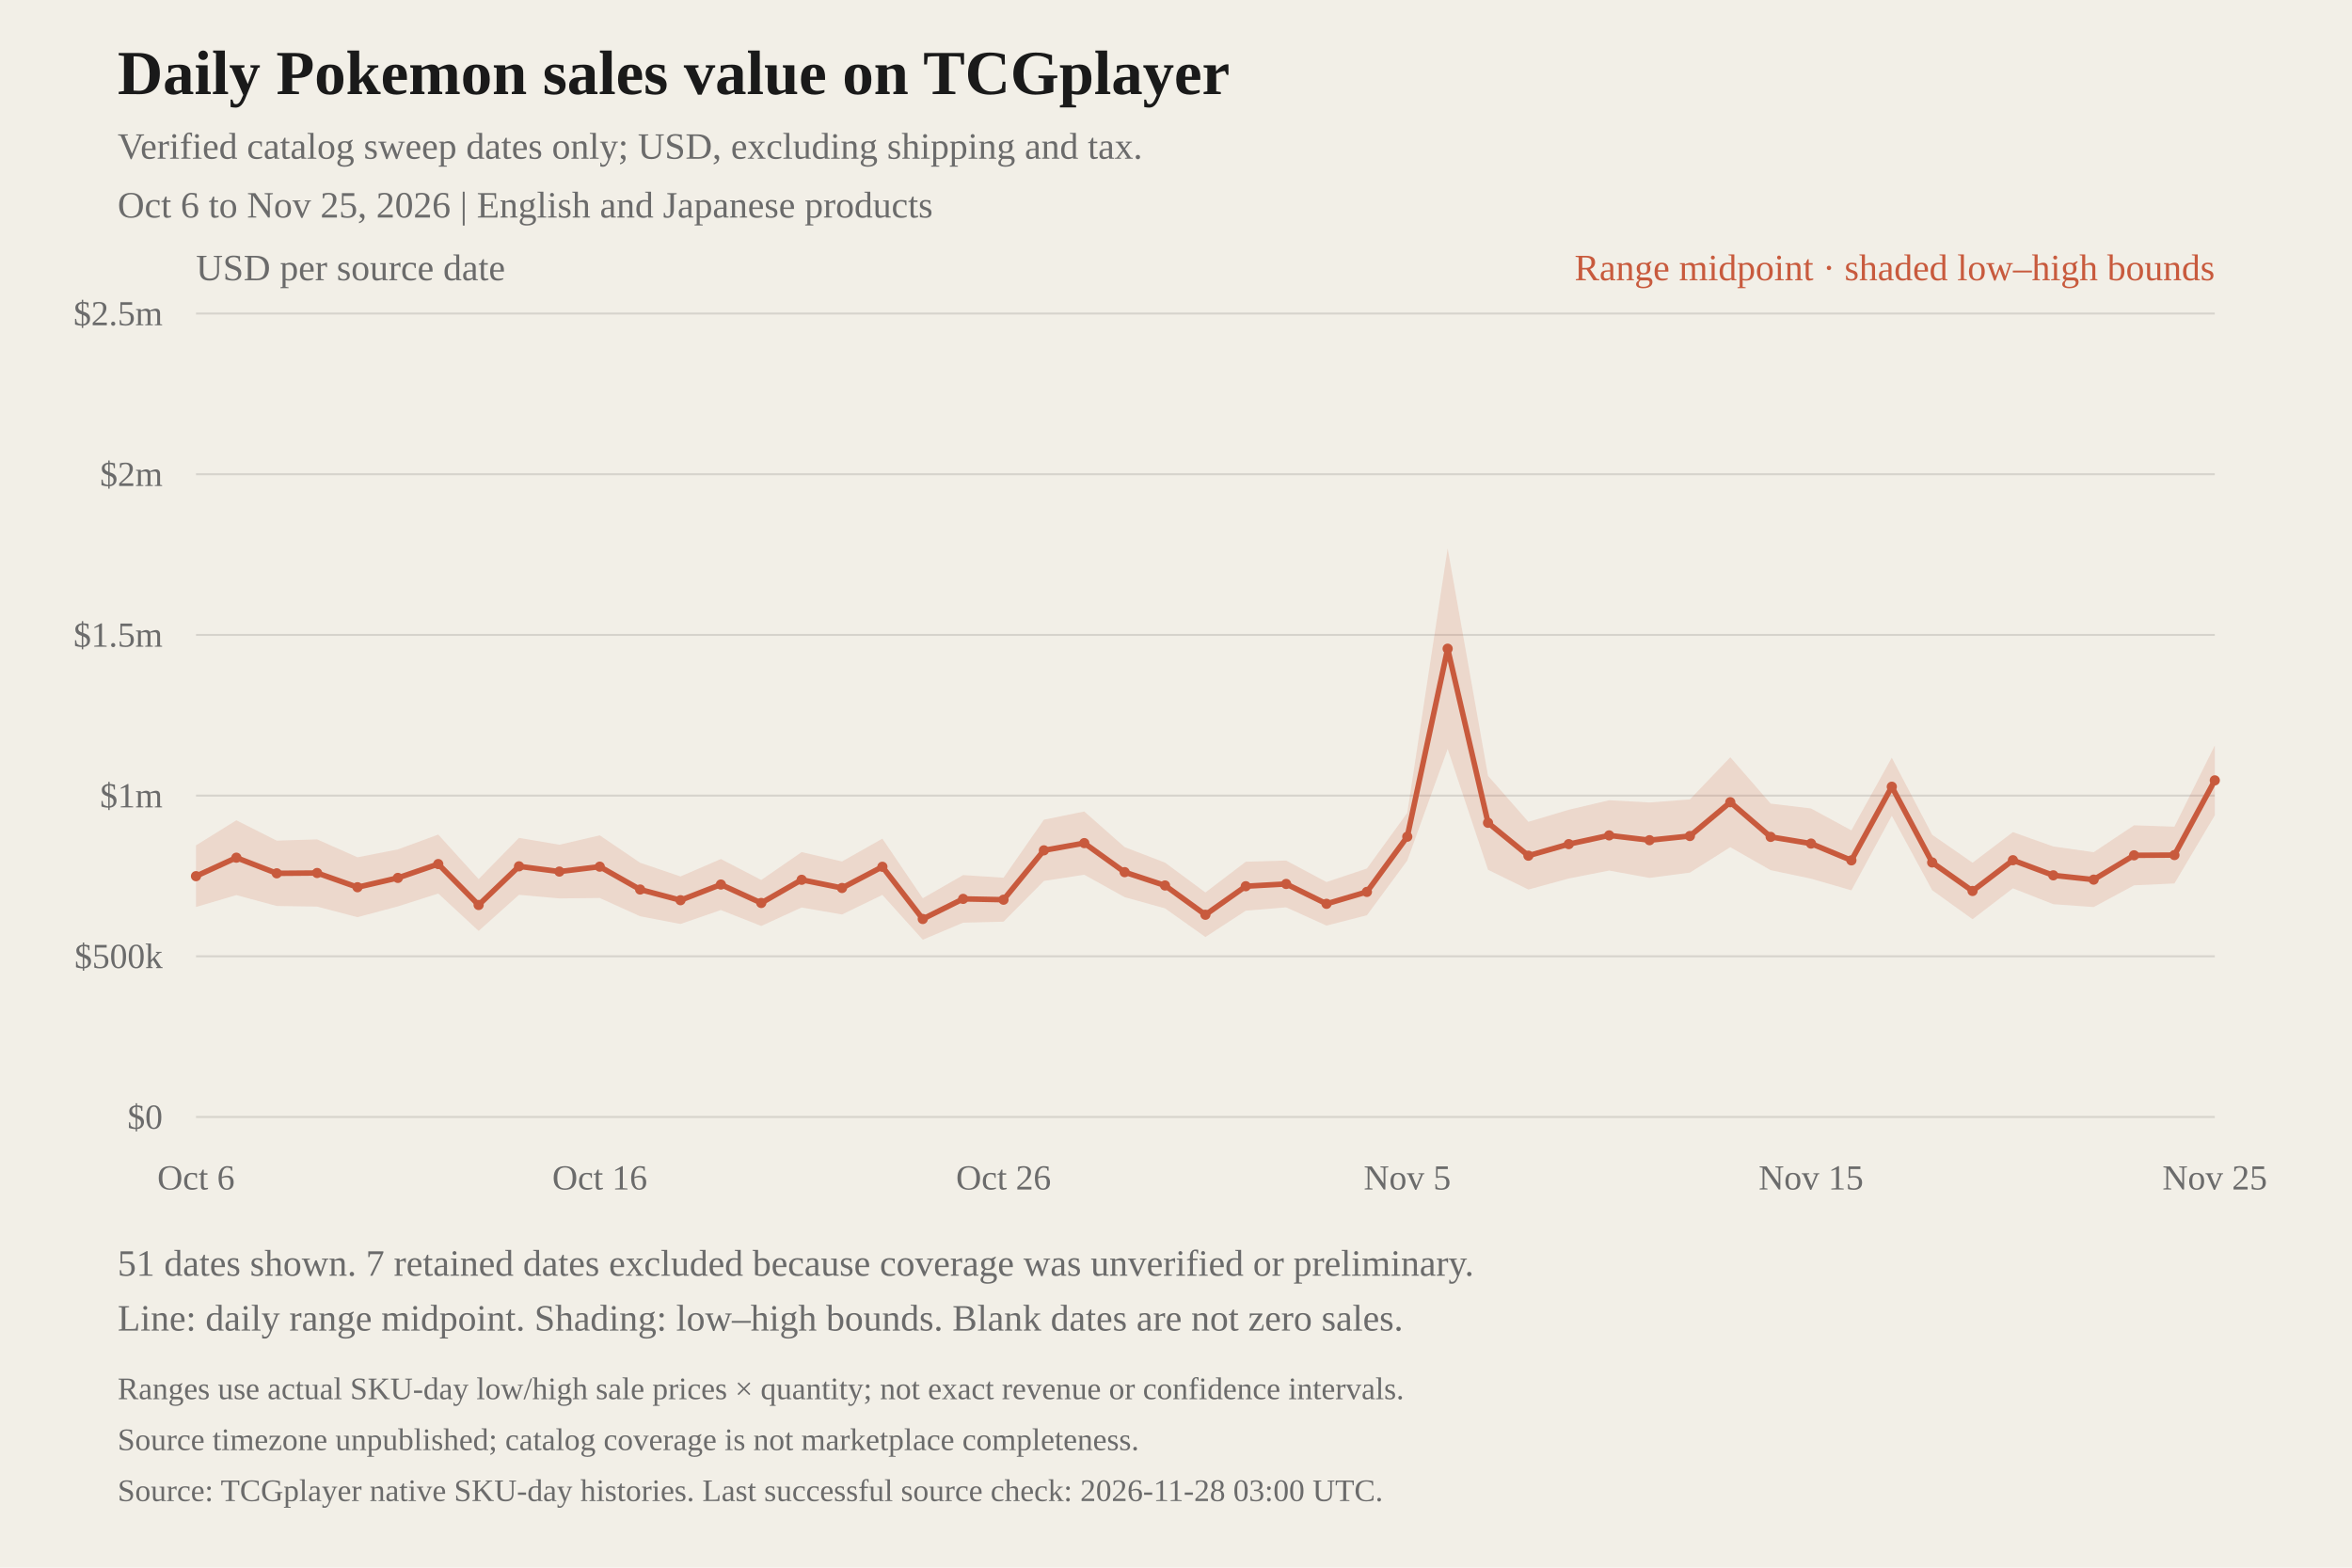
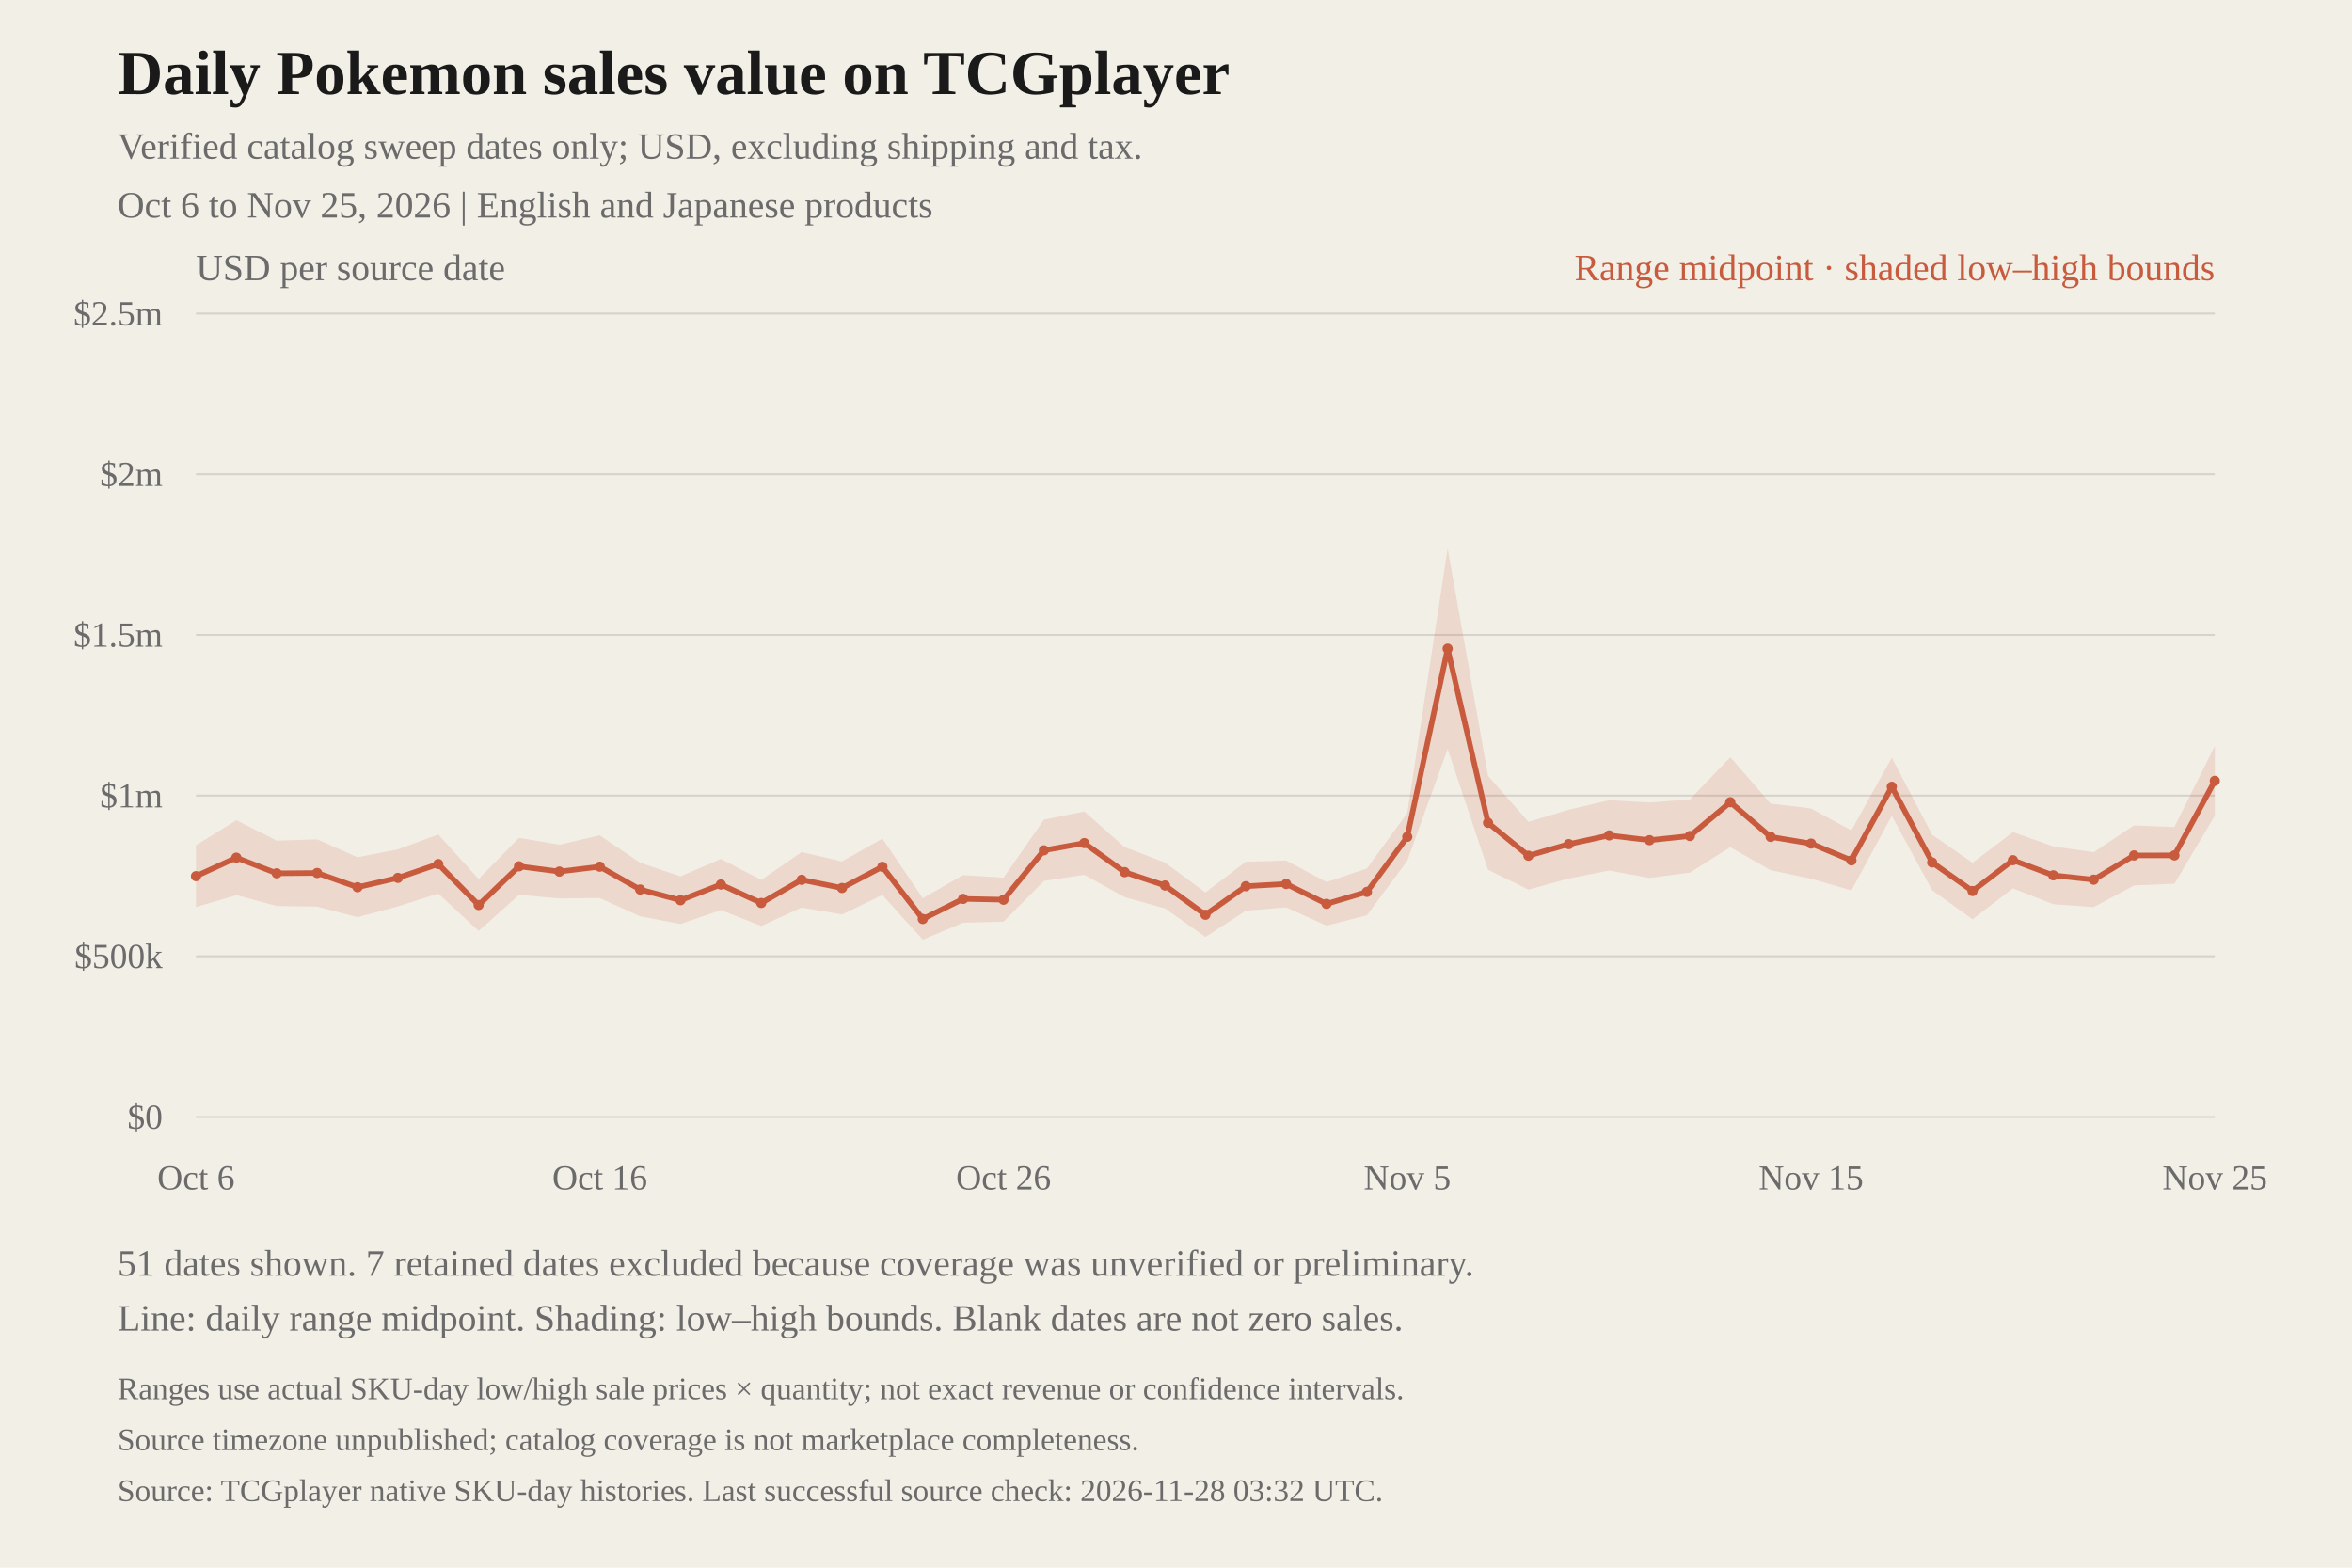
<svg xmlns="http://www.w3.org/2000/svg" width="1200" height="800" viewBox="0 0 1200 800" role="img" aria-labelledby="title description">
  <style>text{font-family:Georgia,"Liberation Serif","Times New Roman",serif;fill:#1A1A1A;font-size:19px}.title{font-size:32px;font-weight:600}.muted,.axis{fill:#6B6B6B}.axis{font-size:18px}.note{font-size:16px;fill:#6B6B6B}.grid{stroke:#D6D3CC;stroke-width:1}</style>
  <rect data-role="background" width="1200" height="800" fill="#F2EFE7" />
  <text x="60" y="48" class="title">Daily Pokemon sales value on TCGplayer</text>
  <text x="60" y="81" class="muted">Verified catalog sweep dates only; USD, excluding shipping and tax.</text>
  <text x="60" y="111" class="muted">Oct 6 to Nov 25, 2026 | English and Japanese products</text>
  <text x="100" y="143" class="muted">USD per source date</text>
  <text x="1130" y="143" text-anchor="end" style="fill:#C85A3D">Range midpoint · shaded low–high bounds</text>
  <path d="M100,570H1130" class="grid" />
  <text x="83" y="576" class="axis" text-anchor="end">$0</text>
  <path d="M100,488H1130" class="grid" />
  <text x="83" y="494" class="axis" text-anchor="end">$500k</text>
  <path d="M100,406H1130" class="grid" />
  <text x="83" y="412" class="axis" text-anchor="end">$1m</text>
  <path d="M100,324H1130" class="grid" />
  <text x="83" y="330" class="axis" text-anchor="end">$1.5m</text>
  <path d="M100,242H1130" class="grid" />
  <text x="83" y="248" class="axis" text-anchor="end">$2m</text>
  <path d="M100,160H1130" class="grid" />
  <text x="83" y="166" class="axis" text-anchor="end">$2.5m</text>
-   <polygon data-series="daily-band" points="100,431.395 120.6,418.596 141.2,428.993 161.8,428.347 182.4,437.483 203,433.454 223.6,425.889 244.2,448.6 264.8,427.569 285.4,431.071 306,426.287 326.6,440.279 347.2,447.253 367.8,438.369 388.4,449.058 409,434.841 429.6,439.616 450.2,427.977 470.8,458.392 491.4,446.556 512,447.917 532.6,418.306 553.2,414.107 573.8,432.3 594.4,440.193 615,455.434 635.6,439.761 656.2,439.148 676.8,450.114 697.4,443.207 718,414.807 738.6,279.891 759.2,395.915 779.8,419.381 800.4,413.228 821,408.367 841.6,409.513 862.2,407.947 882.8,386.427 903.4,410.085 924,412.574 944.6,423.758 965.2,386.666 985.8,425.979 1006.4,440.259 1027,424.643 1047.6,431.957 1068.2,434.888 1088.8,421.161 1109.4,421.862 1130,380.387 1130,416.063 1109.4,450.825 1088.8,451.791 1068.2,462.88 1047.6,461.413 1027,453.303 1006.4,469.08 985.8,454.262 965.2,416.279 944.6,454.344 924,448.376 903.4,444.055 882.8,432.316 862.2,445.298 841.6,447.996 821,444.245 800.4,448.299 779.8,453.94 759.2,443.845 738.6,382.177 718,439.142 697.4,467.061 676.8,472.33 656.2,463.021 635.6,464.731 615,478.165 594.4,463.537 573.8,457.823 553.2,446.38 532.6,449.56 512,470.34 491.4,470.849 470.8,479.541 450.2,456.674 429.6,466.671 409,463.09 388.4,472.524 367.8,464.4 347.2,471.512 326.6,467.575 306,458.248 285.4,458.461 264.8,456.626 244.2,475.046 223.6,455.971 203,462.546 182.4,468.031 161.8,462.639 141.2,462.325 120.6,456.767 100,462.839" fill="#C85A3D" fill-opacity="0.16" />
-   <polyline data-series="daily-midpoint" points="100,447.117 120.6,437.682 141.2,445.659 161.8,445.493 182.4,452.757 203,448 223.6,440.93 244.2,461.823 264.8,442.097 285.4,444.766 306,442.267 326.6,453.927 347.2,459.382 367.8,451.384 388.4,460.791 409,448.965 429.6,453.144 450.2,442.326 470.8,468.967 491.4,458.703 512,459.128 532.6,433.933 553.2,430.244 573.8,445.061 594.4,451.865 615,466.8 635.6,452.246 656.2,451.084 676.8,461.222 697.4,455.134 718,426.974 738.6,331.034 759.2,419.88 779.8,436.66 800.4,430.764 821,426.306 841.6,428.754 862.2,426.623 882.8,409.371 903.4,427.07 924,430.475 944.6,439.051 965.2,401.472 985.8,440.12 1006.4,454.67 1027,438.973 1047.6,446.685 1068.2,448.884 1088.8,436.476 1109.4,436.344 1130,398.225" fill="none" stroke="#C85A3D" stroke-width="2.8" stroke-linejoin="round" stroke-linecap="round" />
+   <polygon data-series="daily-band" points="100,431.395 120.6,418.596 141.2,428.993 161.8,428.347 182.4,437.483 203,433.454 223.6,425.889 244.2,448.6 264.8,427.569 285.4,431.071 306,426.287 326.6,440.279 347.2,447.253 367.8,438.369 388.4,449.058 409,434.841 429.6,439.616 450.2,427.977 470.8,458.392 491.4,446.556 512,447.917 532.6,418.306 553.2,414.107 573.8,432.3 594.4,440.2 615,455.438 635.6,439.764 656.2,439.151 676.8,450.147 697.4,443.214 718,414.879 738.6,279.893 759.2,395.927 779.8,419.403 800.4,413.229 821,408.375 841.6,409.519 862.2,407.949 882.8,386.427 903.4,410.086 924,412.585 944.6,423.774 965.2,386.679 985.8,425.991 1006.4,440.3 1027,424.651 1047.6,431.968 1068.2,434.912 1088.8,421.23 1109.4,422.052 1130,380.696 1130,416.248 1109.4,450.973 1088.8,451.841 1068.2,462.896 1047.6,461.418 1027,453.303 1006.4,469.104 985.8,454.271 965.2,416.288 944.6,454.355 924,448.384 903.4,444.055 882.8,432.316 862.2,445.299 841.6,447.999 821,444.246 800.4,448.3 779.8,453.957 759.2,443.852 738.6,382.178 718,439.214 697.4,467.066 676.8,472.343 656.2,463.023 635.6,464.733 615,478.166 594.4,463.543 573.8,457.823 553.2,446.38 532.6,449.56 512,470.34 491.4,470.849 470.8,479.541 450.2,456.674 429.6,466.671 409,463.09 388.4,472.524 367.8,464.4 347.2,471.512 326.6,467.575 306,458.248 285.4,458.461 264.8,456.626 244.2,475.046 223.6,455.971 203,462.546 182.4,468.031 161.8,462.639 141.2,462.325 120.6,456.767 100,462.839" fill="#C85A3D" fill-opacity="0.16" />
+   <polyline data-series="daily-midpoint" points="100,447.117 120.6,437.682 141.2,445.659 161.8,445.493 182.4,452.757 203,448 223.6,440.93 244.2,461.823 264.8,442.097 285.4,444.766 306,442.267 326.6,453.927 347.2,459.382 367.8,451.384 388.4,460.791 409,448.965 429.6,453.144 450.2,442.326 470.8,468.967 491.4,458.703 512,459.128 532.6,433.933 553.2,430.244 573.8,445.061 594.4,451.871 615,466.802 635.6,452.248 656.2,451.087 676.8,461.245 697.4,455.14 718,427.047 738.6,331.035 759.2,419.89 779.8,436.68 800.4,430.764 821,426.311 841.6,428.759 862.2,426.624 882.8,409.371 903.4,427.071 924,430.484 944.6,439.064 965.2,401.483 985.8,440.131 1006.4,454.702 1027,438.977 1047.6,446.693 1068.2,448.904 1088.8,436.536 1109.4,436.512 1130,398.472" fill="none" stroke="#C85A3D" stroke-width="2.8" stroke-linejoin="round" stroke-linecap="round" />
  <circle data-series="daily-observation" cx="100" cy="447.117" r="2.6" fill="#C85A3D" />
  <circle data-series="daily-observation" cx="120.6" cy="437.682" r="2.6" fill="#C85A3D" />
  <circle data-series="daily-observation" cx="141.2" cy="445.659" r="2.6" fill="#C85A3D" />
  <circle data-series="daily-observation" cx="161.8" cy="445.493" r="2.6" fill="#C85A3D" />
  <circle data-series="daily-observation" cx="182.4" cy="452.757" r="2.6" fill="#C85A3D" />
  <circle data-series="daily-observation" cx="203" cy="448" r="2.6" fill="#C85A3D" />
  <circle data-series="daily-observation" cx="223.6" cy="440.93" r="2.6" fill="#C85A3D" />
  <circle data-series="daily-observation" cx="244.2" cy="461.823" r="2.6" fill="#C85A3D" />
  <circle data-series="daily-observation" cx="264.8" cy="442.097" r="2.6" fill="#C85A3D" />
  <circle data-series="daily-observation" cx="285.4" cy="444.766" r="2.6" fill="#C85A3D" />
  <circle data-series="daily-observation" cx="306" cy="442.267" r="2.6" fill="#C85A3D" />
  <circle data-series="daily-observation" cx="326.6" cy="453.927" r="2.6" fill="#C85A3D" />
  <circle data-series="daily-observation" cx="347.2" cy="459.382" r="2.6" fill="#C85A3D" />
  <circle data-series="daily-observation" cx="367.8" cy="451.384" r="2.6" fill="#C85A3D" />
  <circle data-series="daily-observation" cx="388.4" cy="460.791" r="2.6" fill="#C85A3D" />
  <circle data-series="daily-observation" cx="409" cy="448.965" r="2.6" fill="#C85A3D" />
  <circle data-series="daily-observation" cx="429.6" cy="453.144" r="2.6" fill="#C85A3D" />
  <circle data-series="daily-observation" cx="450.2" cy="442.326" r="2.6" fill="#C85A3D" />
  <circle data-series="daily-observation" cx="470.8" cy="468.967" r="2.6" fill="#C85A3D" />
  <circle data-series="daily-observation" cx="491.4" cy="458.703" r="2.6" fill="#C85A3D" />
  <circle data-series="daily-observation" cx="512" cy="459.128" r="2.6" fill="#C85A3D" />
  <circle data-series="daily-observation" cx="532.6" cy="433.933" r="2.6" fill="#C85A3D" />
  <circle data-series="daily-observation" cx="553.2" cy="430.244" r="2.6" fill="#C85A3D" />
  <circle data-series="daily-observation" cx="573.8" cy="445.061" r="2.6" fill="#C85A3D" />
-   <circle data-series="daily-observation" cx="594.4" cy="451.865" r="2.6" fill="#C85A3D" />
-   <circle data-series="daily-observation" cx="615" cy="466.8" r="2.6" fill="#C85A3D" />
-   <circle data-series="daily-observation" cx="635.6" cy="452.246" r="2.6" fill="#C85A3D" />
-   <circle data-series="daily-observation" cx="656.2" cy="451.084" r="2.6" fill="#C85A3D" />
-   <circle data-series="daily-observation" cx="676.8" cy="461.222" r="2.6" fill="#C85A3D" />
-   <circle data-series="daily-observation" cx="697.4" cy="455.134" r="2.6" fill="#C85A3D" />
-   <circle data-series="daily-observation" cx="718" cy="426.974" r="2.6" fill="#C85A3D" />
-   <circle data-series="daily-observation" cx="738.6" cy="331.034" r="2.6" fill="#C85A3D" />
-   <circle data-series="daily-observation" cx="759.2" cy="419.88" r="2.6" fill="#C85A3D" />
-   <circle data-series="daily-observation" cx="779.8" cy="436.66" r="2.6" fill="#C85A3D" />
+   <circle data-series="daily-observation" cx="594.4" cy="451.871" r="2.6" fill="#C85A3D" />
+   <circle data-series="daily-observation" cx="615" cy="466.802" r="2.6" fill="#C85A3D" />
+   <circle data-series="daily-observation" cx="635.6" cy="452.248" r="2.6" fill="#C85A3D" />
+   <circle data-series="daily-observation" cx="656.2" cy="451.087" r="2.6" fill="#C85A3D" />
+   <circle data-series="daily-observation" cx="676.8" cy="461.245" r="2.6" fill="#C85A3D" />
+   <circle data-series="daily-observation" cx="697.4" cy="455.14" r="2.6" fill="#C85A3D" />
+   <circle data-series="daily-observation" cx="718" cy="427.047" r="2.6" fill="#C85A3D" />
+   <circle data-series="daily-observation" cx="738.6" cy="331.035" r="2.6" fill="#C85A3D" />
+   <circle data-series="daily-observation" cx="759.2" cy="419.89" r="2.6" fill="#C85A3D" />
+   <circle data-series="daily-observation" cx="779.8" cy="436.68" r="2.6" fill="#C85A3D" />
  <circle data-series="daily-observation" cx="800.4" cy="430.764" r="2.6" fill="#C85A3D" />
-   <circle data-series="daily-observation" cx="821" cy="426.306" r="2.6" fill="#C85A3D" />
-   <circle data-series="daily-observation" cx="841.6" cy="428.754" r="2.6" fill="#C85A3D" />
-   <circle data-series="daily-observation" cx="862.2" cy="426.623" r="2.6" fill="#C85A3D" />
+   <circle data-series="daily-observation" cx="821" cy="426.311" r="2.6" fill="#C85A3D" />
+   <circle data-series="daily-observation" cx="841.6" cy="428.759" r="2.6" fill="#C85A3D" />
+   <circle data-series="daily-observation" cx="862.2" cy="426.624" r="2.6" fill="#C85A3D" />
  <circle data-series="daily-observation" cx="882.8" cy="409.371" r="2.6" fill="#C85A3D" />
-   <circle data-series="daily-observation" cx="903.4" cy="427.07" r="2.6" fill="#C85A3D" />
-   <circle data-series="daily-observation" cx="924" cy="430.475" r="2.6" fill="#C85A3D" />
-   <circle data-series="daily-observation" cx="944.6" cy="439.051" r="2.6" fill="#C85A3D" />
-   <circle data-series="daily-observation" cx="965.2" cy="401.472" r="2.6" fill="#C85A3D" />
-   <circle data-series="daily-observation" cx="985.8" cy="440.12" r="2.6" fill="#C85A3D" />
-   <circle data-series="daily-observation" cx="1006.4" cy="454.67" r="2.6" fill="#C85A3D" />
-   <circle data-series="daily-observation" cx="1027" cy="438.973" r="2.6" fill="#C85A3D" />
-   <circle data-series="daily-observation" cx="1047.6" cy="446.685" r="2.6" fill="#C85A3D" />
-   <circle data-series="daily-observation" cx="1068.2" cy="448.884" r="2.6" fill="#C85A3D" />
-   <circle data-series="daily-observation" cx="1088.8" cy="436.476" r="2.6" fill="#C85A3D" />
-   <circle data-series="daily-observation" cx="1109.4" cy="436.344" r="2.6" fill="#C85A3D" />
-   <circle data-series="daily-observation" cx="1130" cy="398.225" r="2.6" fill="#C85A3D" />
+   <circle data-series="daily-observation" cx="903.4" cy="427.071" r="2.6" fill="#C85A3D" />
+   <circle data-series="daily-observation" cx="924" cy="430.484" r="2.6" fill="#C85A3D" />
+   <circle data-series="daily-observation" cx="944.6" cy="439.064" r="2.6" fill="#C85A3D" />
+   <circle data-series="daily-observation" cx="965.2" cy="401.483" r="2.6" fill="#C85A3D" />
+   <circle data-series="daily-observation" cx="985.8" cy="440.131" r="2.6" fill="#C85A3D" />
+   <circle data-series="daily-observation" cx="1006.4" cy="454.702" r="2.6" fill="#C85A3D" />
+   <circle data-series="daily-observation" cx="1027" cy="438.977" r="2.6" fill="#C85A3D" />
+   <circle data-series="daily-observation" cx="1047.6" cy="446.693" r="2.6" fill="#C85A3D" />
+   <circle data-series="daily-observation" cx="1068.2" cy="448.904" r="2.6" fill="#C85A3D" />
+   <circle data-series="daily-observation" cx="1088.8" cy="436.536" r="2.6" fill="#C85A3D" />
+   <circle data-series="daily-observation" cx="1109.4" cy="436.512" r="2.6" fill="#C85A3D" />
+   <circle data-series="daily-observation" cx="1130" cy="398.472" r="2.6" fill="#C85A3D" />
  <text x="100" y="607" class="axis" text-anchor="middle">Oct 6</text>
  <text x="306" y="607" class="axis" text-anchor="middle">Oct 16</text>
  <text x="512" y="607" class="axis" text-anchor="middle">Oct 26</text>
  <text x="718" y="607" class="axis" text-anchor="middle">Nov 5</text>
  <text x="924" y="607" class="axis" text-anchor="middle">Nov 15</text>
  <text x="1130" y="607" class="axis" text-anchor="middle">Nov 25</text>
  <text x="60" y="651" class="muted">51 dates shown. 7 retained dates excluded because coverage was unverified or preliminary.</text>
  <text x="60" y="679" class="muted">Line: daily range midpoint. Shading: low–high bounds. Blank dates are not zero sales.</text>
  <text x="60" y="714" class="note">Ranges use actual SKU-day low/high sale prices × quantity; not exact revenue or confidence intervals.</text>
  <text x="60" y="740" class="note">Source timezone unpublished; catalog coverage is not marketplace completeness.</text>
-   <text x="60" y="766" class="note">Source: TCGplayer native SKU-day histories. Last successful source check: 2026-11-28 03:00 UTC.</text>
+   <text x="60" y="766" class="note">Source: TCGplayer native SKU-day histories. Last successful source check: 2026-11-28 03:32 UTC.</text>
</svg>
